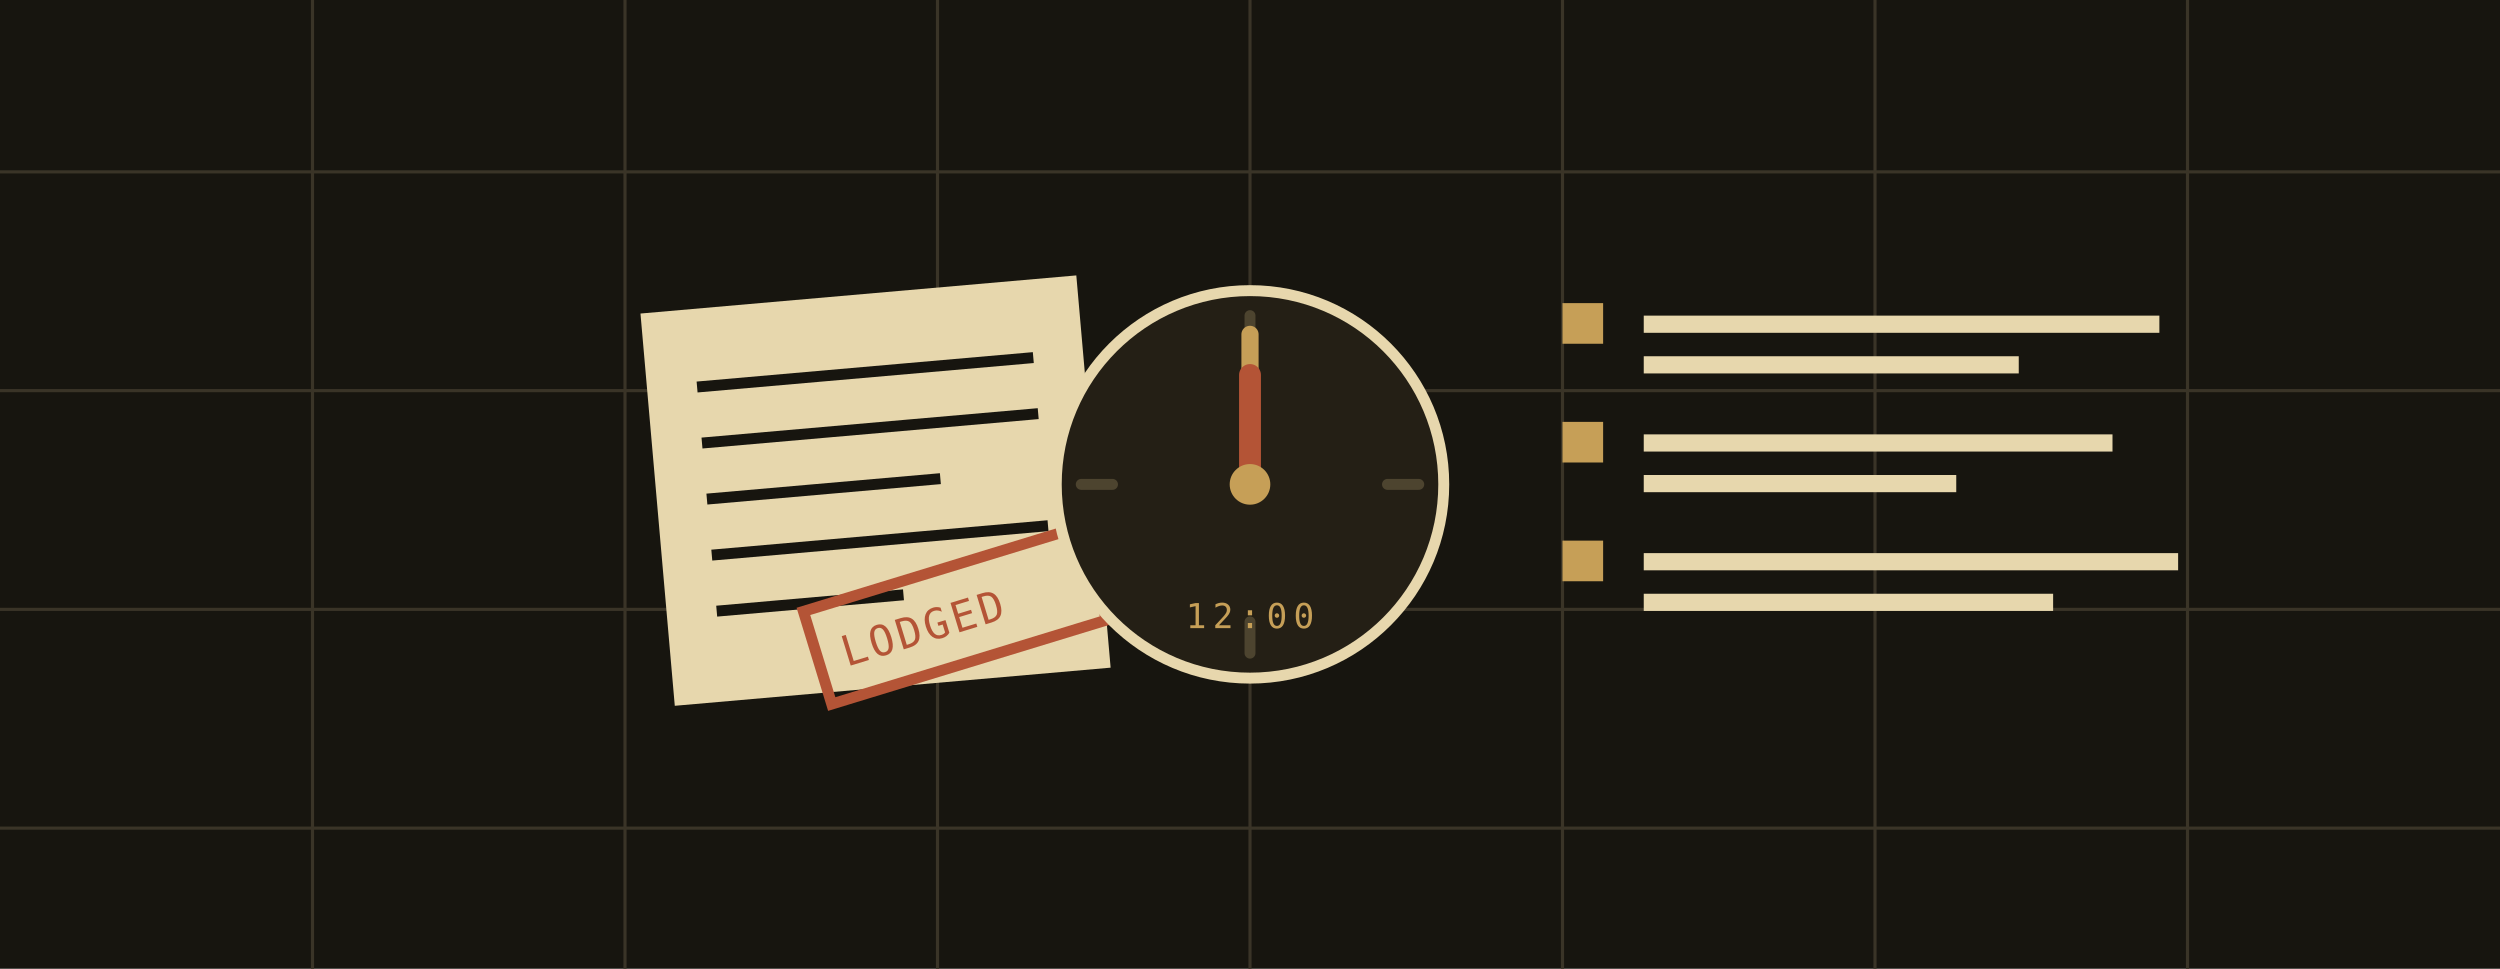
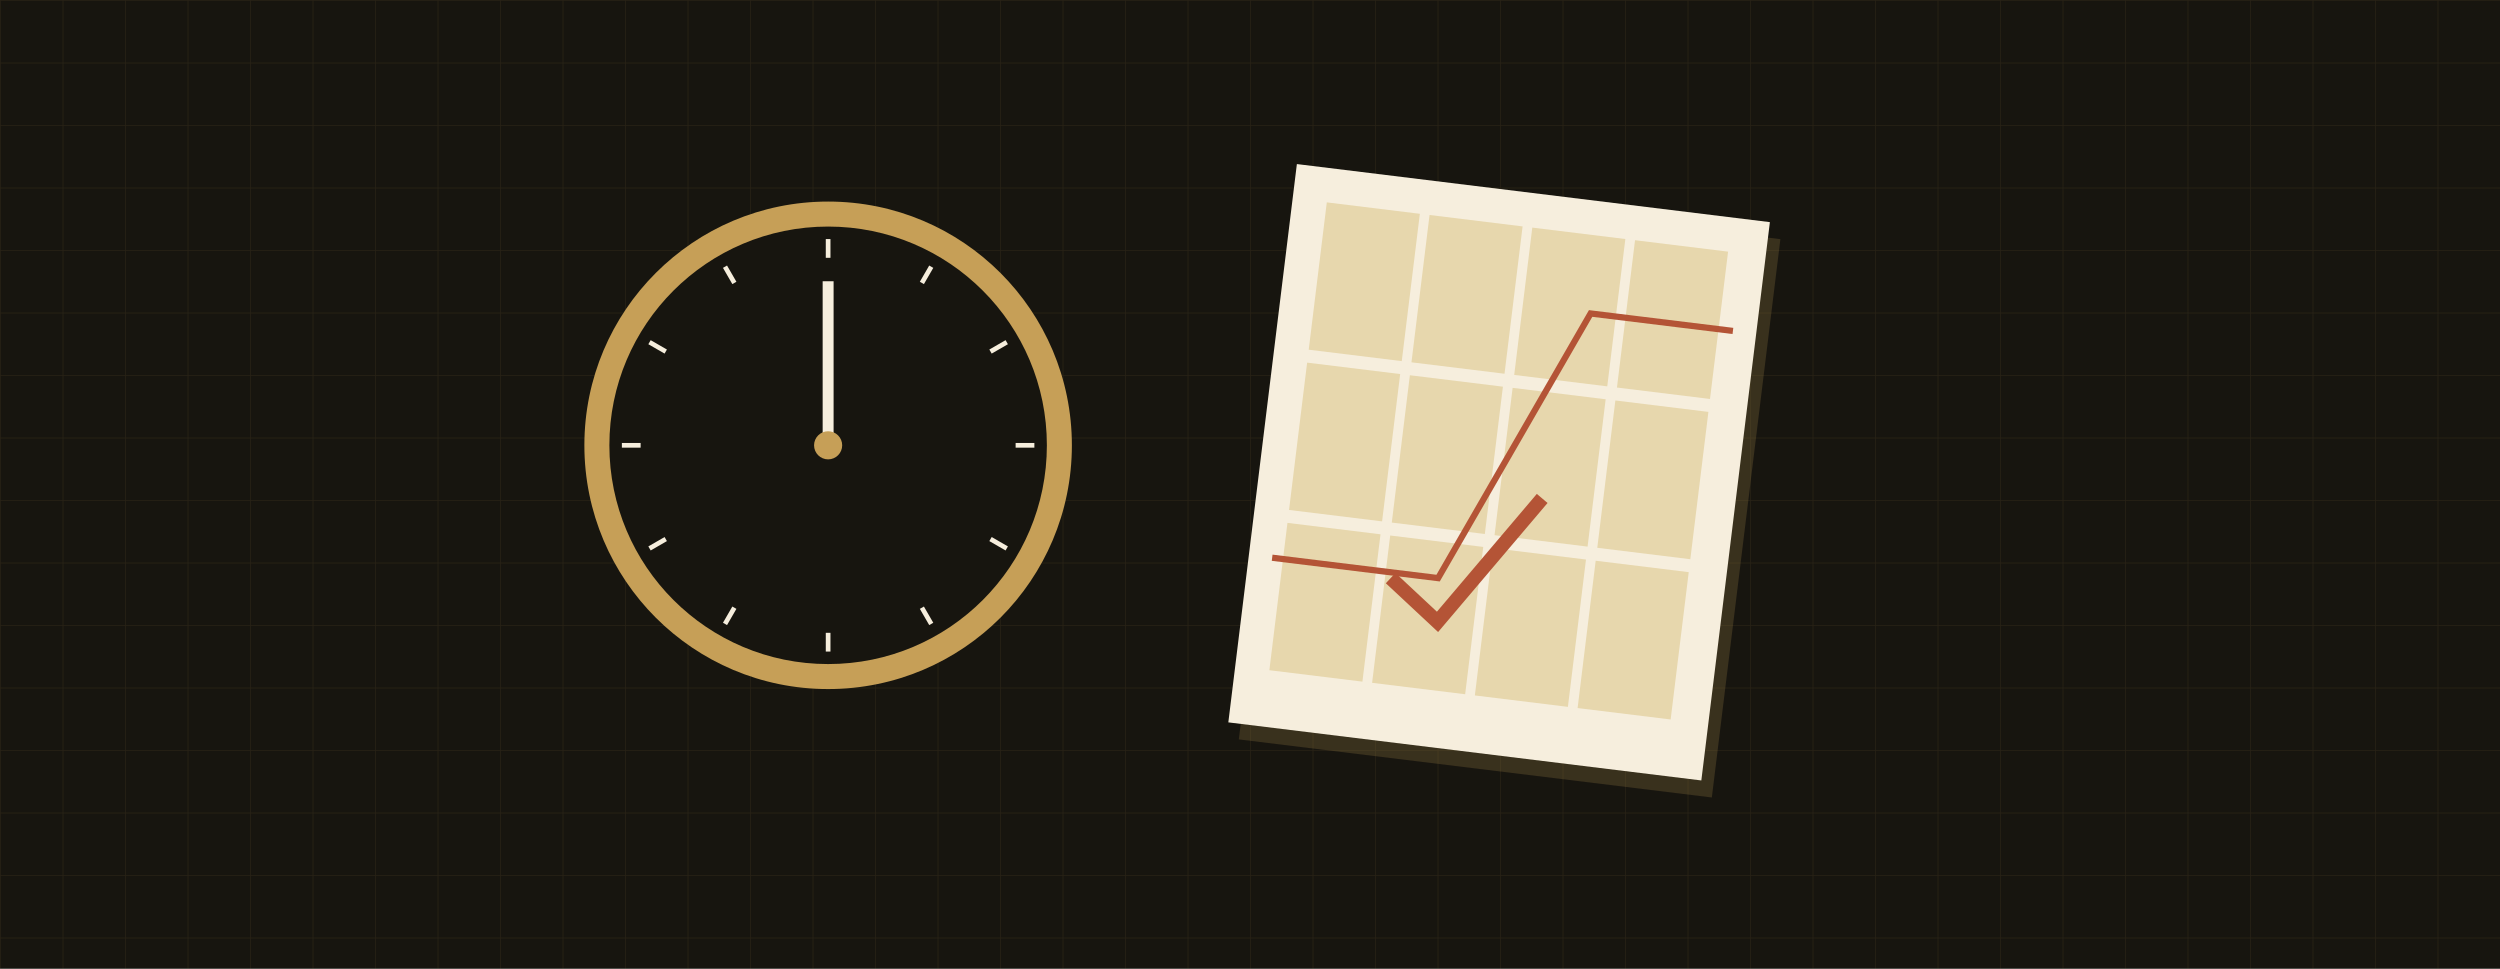
<svg xmlns="http://www.w3.org/2000/svg" viewBox="0 0 1600 620" role="img" aria-labelledby="title desc">
-   <rect width="1600" height="620" fill="#17150f" />
-   <g stroke="#3a3427" stroke-width="2">
-     <path d="M0 110h1600M0 250h1600M0 390h1600M0 530h1600M200 0v620M400 0v620M600 0v620M800 0v620M1000 0v620M1200 0v620M1400 0v620" />
+   <rect x="0" y="0" width="1600" height="620" fill="#17150f" />
+   <defs>
+     <pattern id="grid" width="40" height="40" patternUnits="userSpaceOnUse">
+       <path d="M40 0H0V40" fill="none" stroke="#c69f57" stroke-opacity=".10" stroke-width="1" />
+     </pattern>
+   </defs>
+   <rect x="0" y="0" width="1600" height="620" fill="url(#grid)" />
+   <circle cx="530" cy="285" r="156" fill="#c69f57" />
+   <circle cx="530" cy="285" r="140" fill="#17150f" />
+   <path d="M530.0 165.0L530.0 153.0" fill="none" stroke="#f6eedd" stroke-width="3" />
+   <path d="M590.0 181.077L596.0 170.685" fill="none" stroke="#f6eedd" stroke-width="3" />
+   <path d="M633.923 225.0L644.315 219.0" fill="none" stroke="#f6eedd" stroke-width="3" />
+   <path d="M650.0 285.0L662.0 285.0" fill="none" stroke="#f6eedd" stroke-width="3" />
+   <path d="M633.923 345.0L644.315 351.0" fill="none" stroke="#f6eedd" stroke-width="3" />
+   <path d="M590.0 388.923L596.0 399.315" fill="none" stroke="#f6eedd" stroke-width="3" />
+   <path d="M530.0 405.0L530.0 417.0" fill="none" stroke="#f6eedd" stroke-width="3" />
+   <path d="M470.0 388.923L464.0 399.315" fill="none" stroke="#f6eedd" stroke-width="3" />
+   <path d="M426.077 345L415.685 351" fill="none" stroke="#f6eedd" stroke-width="3" />
+   <path d="M410.0 285.0L398.0 285.0" fill="none" stroke="#f6eedd" stroke-width="3" />
+   <path d="M426.077 225.0L415.685 219.0" fill="none" stroke="#f6eedd" stroke-width="3" />
+   <path d="M470 181.077L464 170.685" fill="none" stroke="#f6eedd" stroke-width="3" />
+   <path d="M530 180v105" fill="none" stroke="#f6eedd" stroke-width="7" />
+   <circle cx="530" cy="285" r="9" fill="#c69f57" />
+   <g transform="translate(830 105) rotate(7)">
+     <rect x="8" y="10" width="305" height="360" fill="#8b713e" opacity=".3" />
+     <rect x="0" y="0" width="305" height="360" fill="#f6eedd" />
+     <rect x="22.0" y="22.0" width="60.0" height="95.0" fill="#e7d7ad" />
+     <rect x="22.0" y="125.333" width="60.0" height="95.0" fill="#e7d7ad" />
+     <rect x="22.0" y="228.667" width="60.0" height="95.0" fill="#e7d7ad" />
+     <rect x="88.25" y="22.0" width="60.0" height="95.0" fill="#e7d7ad" />
+     <rect x="88.25" y="125.333" width="60.0" height="95.0" fill="#e7d7ad" />
+     <rect x="88.25" y="228.667" width="60.0" height="95.0" fill="#e7d7ad" />
+     <rect x="154.5" y="22.0" width="60.0" height="95.0" fill="#e7d7ad" />
+     <rect x="154.5" y="125.333" width="60.0" height="95.0" fill="#e7d7ad" />
+     <rect x="154.5" y="228.667" width="60.0" height="95.0" fill="#e7d7ad" />
+     <rect x="220.75" y="22.0" width="60.0" height="95.0" fill="#e7d7ad" />
+     <rect x="220.75" y="125.333" width="60.0" height="95.0" fill="#e7d7ad" />
+     <rect x="220.75" y="228.667" width="60.0" height="95.0" fill="#e7d7ad" />
+     <path d="M15 252L122.0 252 198.25 72.0 290 72.0" fill="none" stroke="#b45436" stroke-width="4" />
  </g>
-   <g transform="rotate(-5 560 310)">
-     <rect x="420" y="188" width="280" height="252" fill="#e7d7ad" />
-     <g stroke="#17150f" stroke-width="7">
-       <path d="M452 238h216M452 274h216M452 310h150M452 346h216M452 382h120" />
-     </g>
-     <g transform="rotate(-12 600 400)">
-       <rect x="512" y="368" width="184" height="62" fill="none" stroke="#b45436" stroke-width="7" />
-       <text x="528" y="410" fill="#b45436" font-family="monospace" font-size="27" letter-spacing="2">LODGED</text>
-     </g>
-   </g>
-   <circle cx="800" cy="310" r="124" fill="#241f15" stroke="#e7d7ad" stroke-width="7" />
-   <g stroke="#4d442f" stroke-width="7" stroke-linecap="round">
-     <path d="M800 202v20M800 398v20M692 310h20M888 310h20" />
-   </g>
-   <path d="M800 310V214" stroke="#c69f57" stroke-width="11" stroke-linecap="round" />
-   <path d="M800 310v-70" stroke="#b45436" stroke-width="14" stroke-linecap="round" />
-   <circle cx="800" cy="310" r="13" fill="#c69f57" />
-   <text x="800" y="402" fill="#c69f57" font-family="monospace" font-size="22" letter-spacing="4" text-anchor="middle">12:00</text>
-   <g transform="translate(1000 194)">
-     <g fill="#c69f57">
-       <rect width="26" height="26" />
-       <rect y="76" width="26" height="26" />
-       <rect y="152" width="26" height="26" />
-     </g>
-     <g fill="#e7d7ad">
-       <rect x="52" y="8" width="330" height="11" />
-       <rect x="52" y="34" width="240" height="11" />
-       <rect x="52" y="84" width="300" height="11" />
-       <rect x="52" y="110" width="200" height="11" />
-       <rect x="52" y="160" width="342" height="11" />
-       <rect x="52" y="186" width="262" height="11" />
-     </g>
-   </g>
+   <path d="M890 370l30 28 67-79" fill="none" stroke="#b45436" stroke-width="9" />
</svg>
